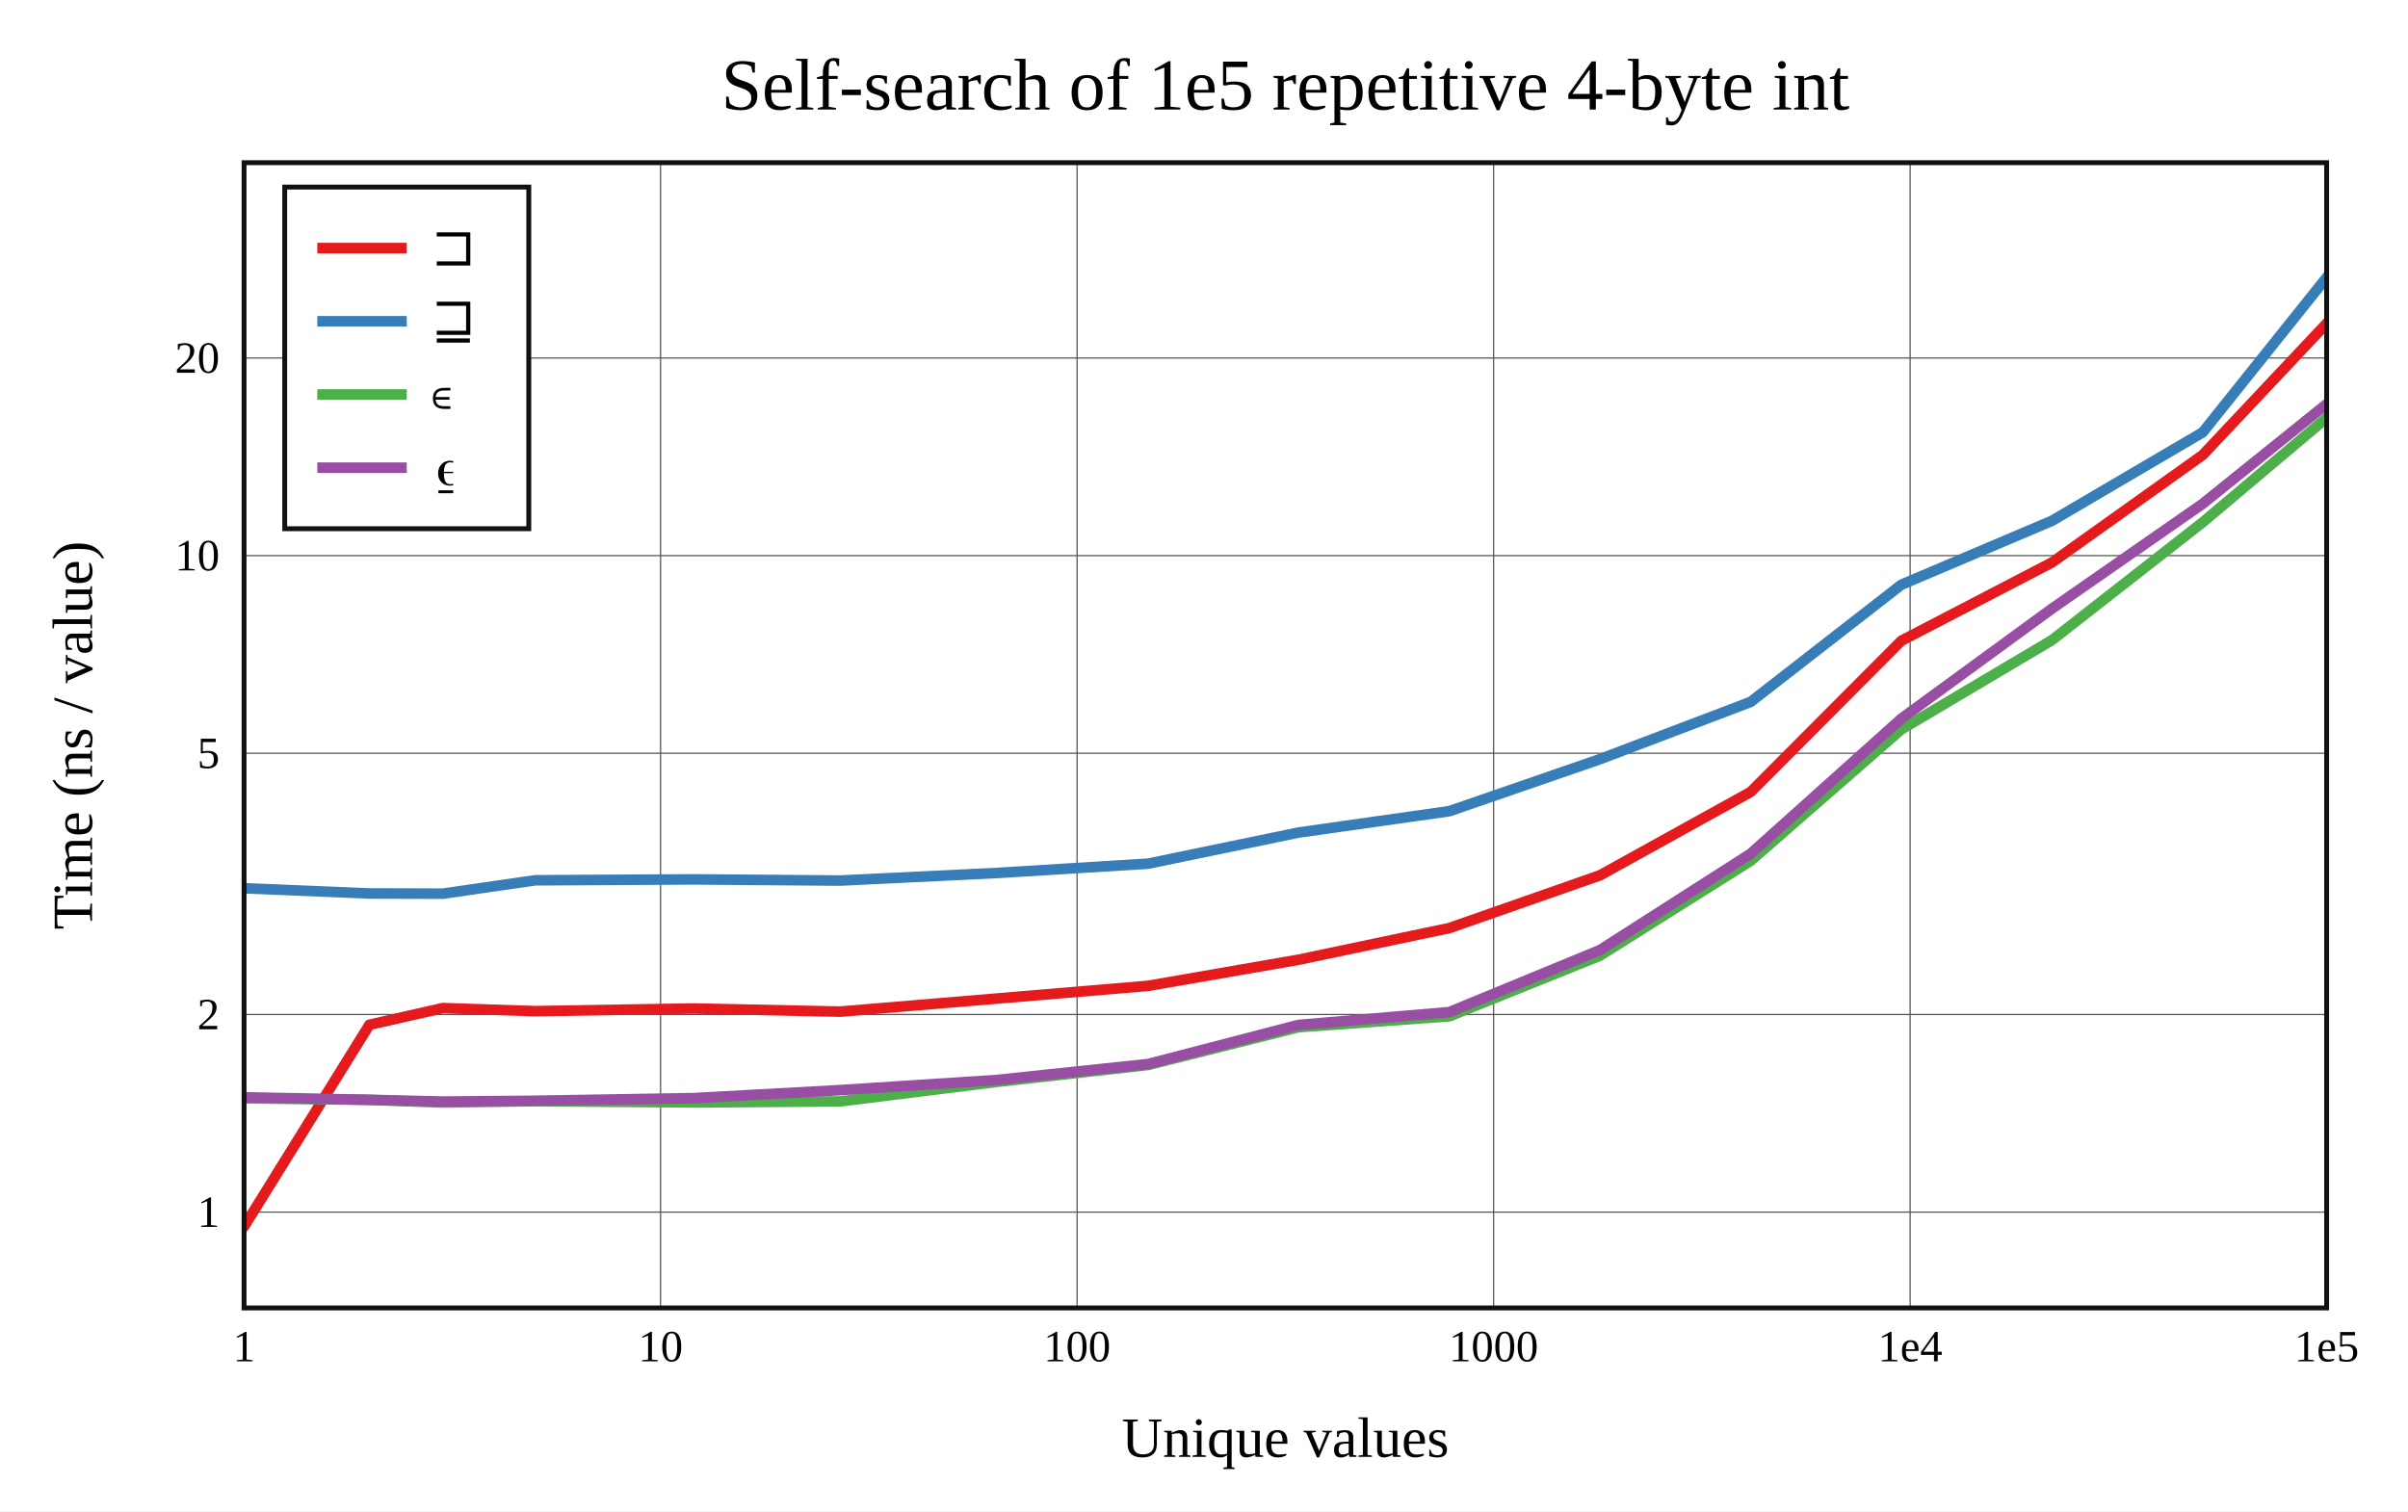
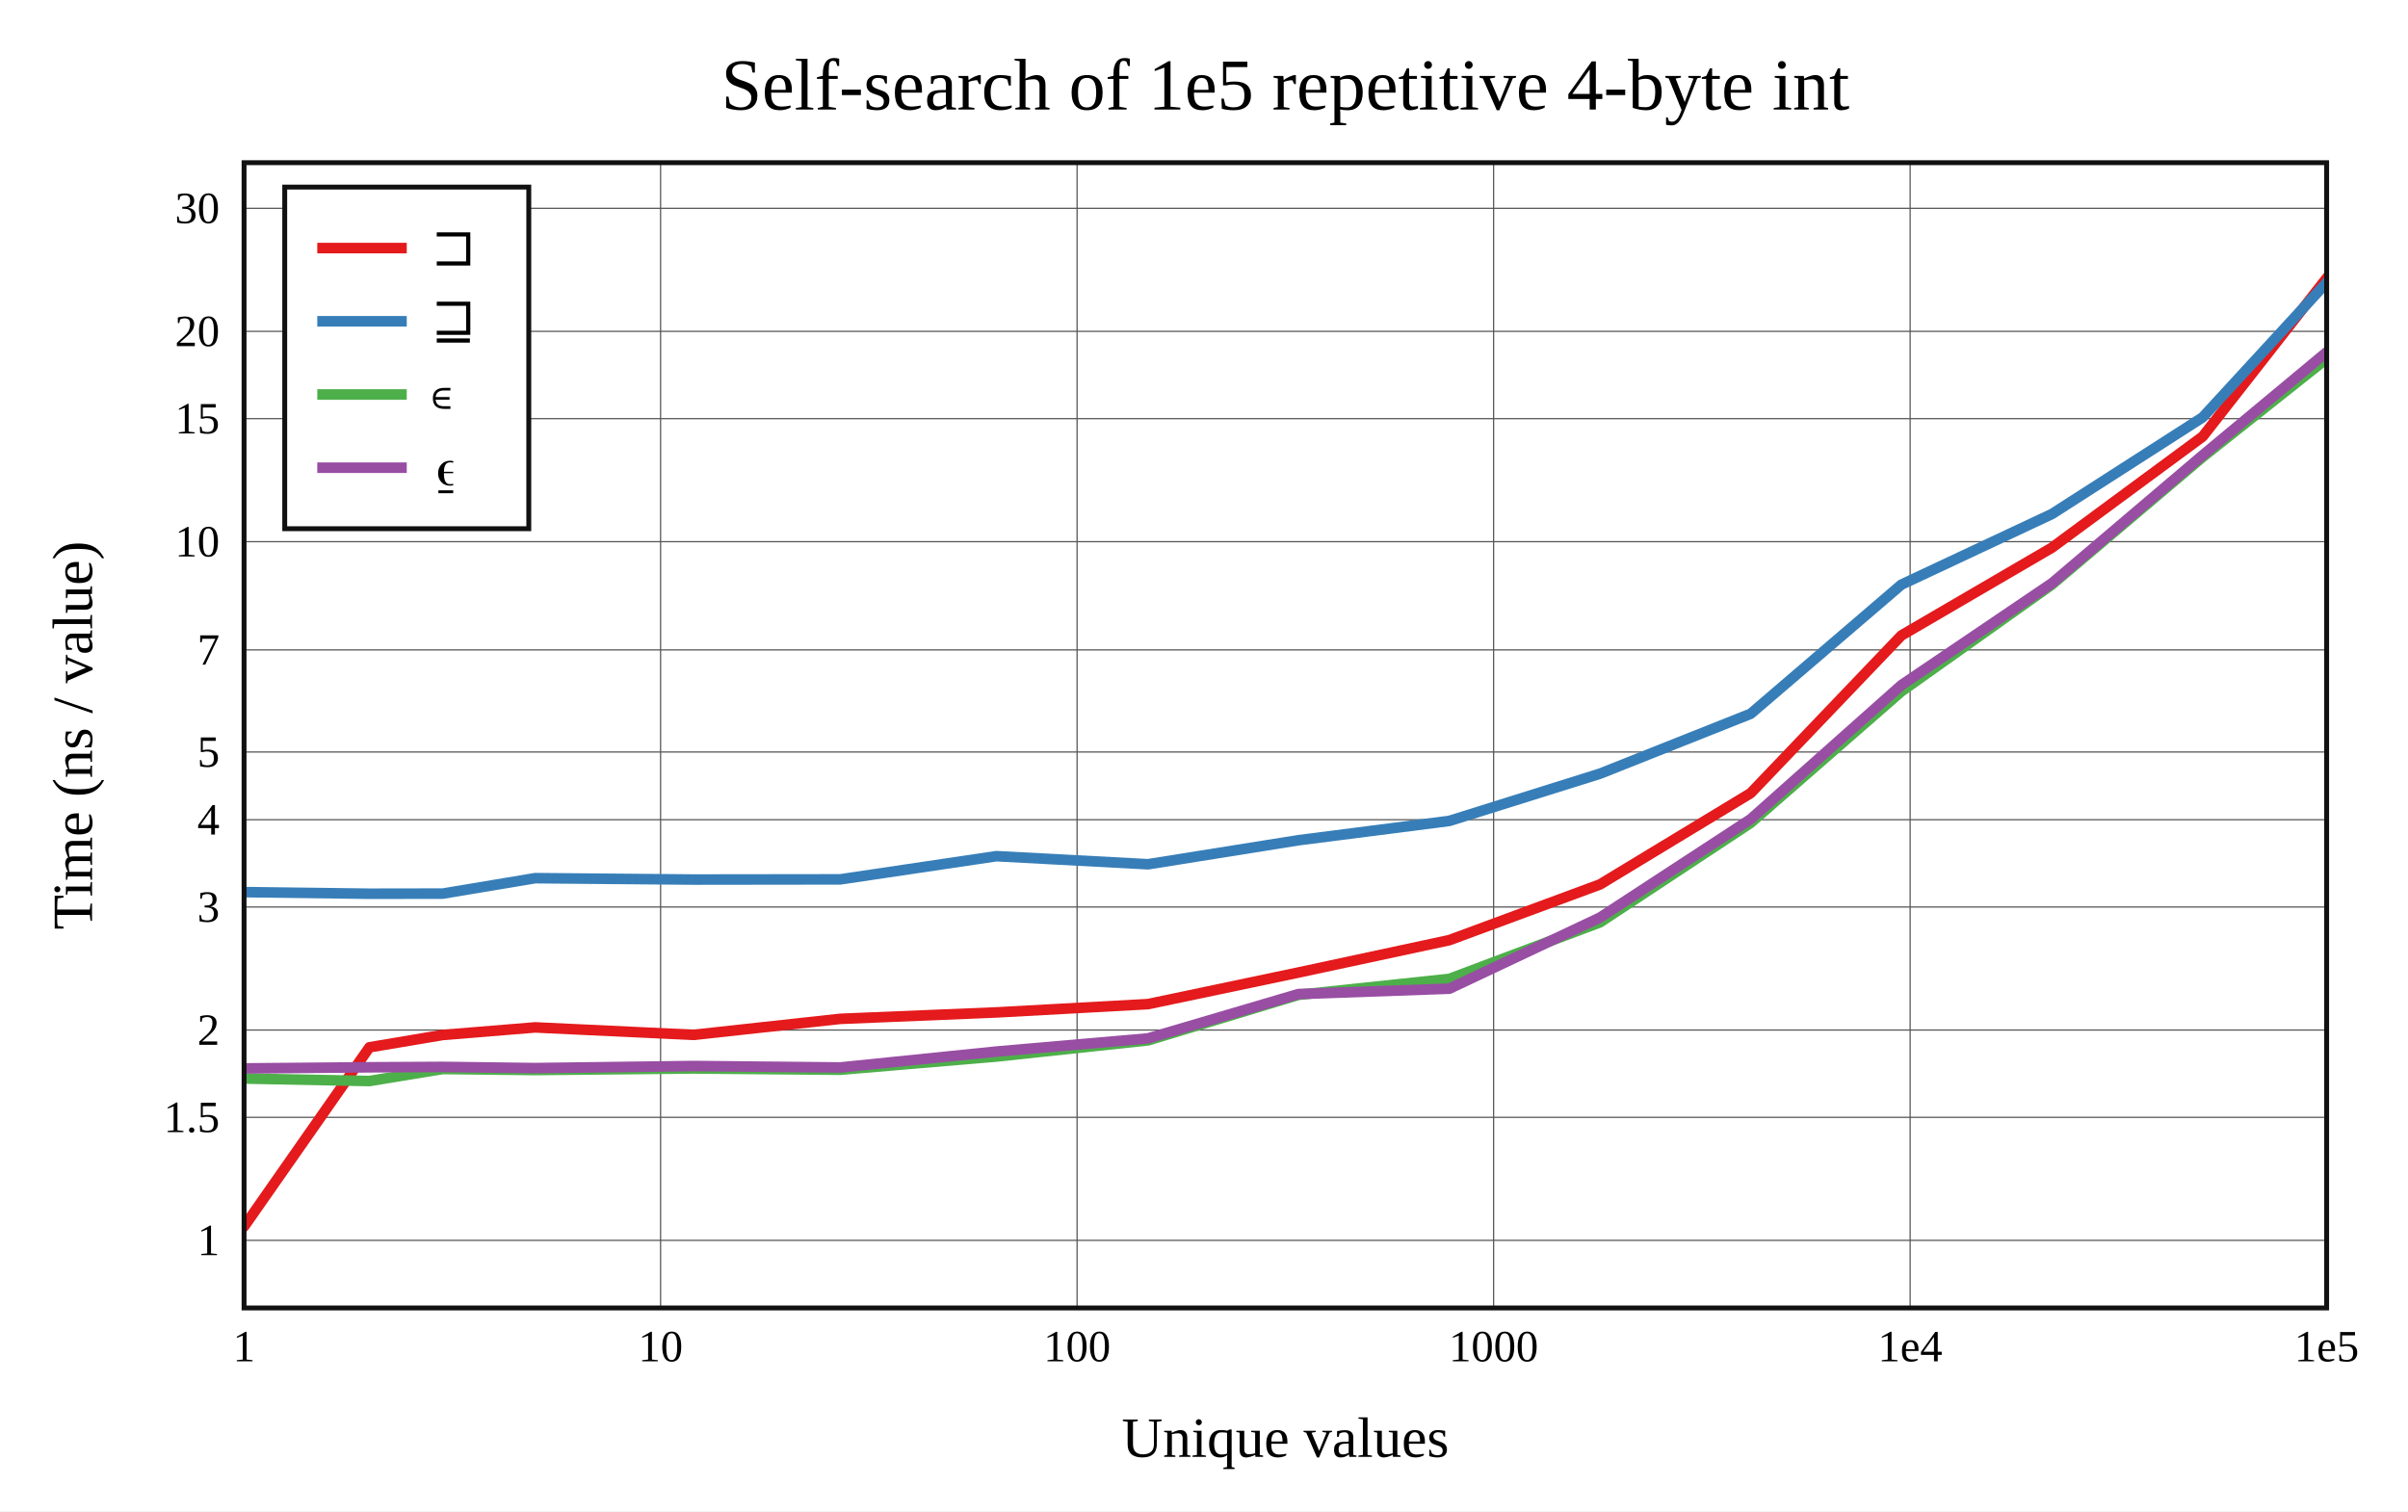
<svg xmlns="http://www.w3.org/2000/svg" viewBox="-60 -40 592 371.6" height="557.4" width="888">
  <g stroke-width="2.6" font-size="14px" text-anchor="middle">
    <defs>
      <clipPath id="clip">
        <rect x="0" y="0" width="512" height="281.6" />
      </clipPath>
    </defs>
    <rect fill="white" x="-60" y="-40" width="592" height="371.6" />
    <text dy="0.33em" font-size="18px" x="256" y="-19">Self-search of 1e5 repetitive 4-byte int</text>
    <text dy="0.33em" x="256" y="313.6">Unique values</text>
    <text dy="0.33em" transform="rotate(-90)" x="-140.8" y="-42">Time (ns / value)</text>
    <g stroke-width="0.3" stroke="#555">
      <path d="M102.4 0v281.6" />
      <path d="M204.8 0v281.6" />
      <path d="M307.2 0v281.6" />
      <path d="M409.6 0v281.6" />
-       <path d="M0 258.039h512" />
-       <path d="M0 209.446h512" />
-       <path d="M0 145.21h512" />
-       <path d="M0 96.617h512" />
-       <path d="M0 48.024h512" />
+       <path d="M0 264.984h512" />
+       <path d="M0 234.733h512" />
+       <path d="M0 213.269h512" />
+       <path d="M0 183.018h512" />
+       <path d="M0 161.554h512" />
+       <path d="M0 144.905h512" />
+       <path d="M0 119.801h512" />
+       <path d="M0 93.19h512" />
+       <path d="M0 62.939h512" />
+       <path d="M0 41.475h512" />
+       <path d="M0 11.224h512" />
    </g>
    <g font-size="11px">
      <text dy="0.33em" x="0" y="291.1">1</text>
      <text dy="0.33em" x="102.4" y="291.1">10</text>
      <text dy="0.33em" x="204.8" y="291.1">100</text>
      <text dy="0.33em" x="307.2" y="291.1">1000</text>
      <text dy="0.33em" x="409.6" y="291.1">1e4</text>
      <text dy="0.33em" x="512" y="291.1">1e5</text>
      <g text-anchor="end">
-         <text dy="0.33em" x="-6" y="258.039">1</text>
-         <text dy="0.33em" x="-6" y="209.446">2</text>
-         <text dy="0.33em" x="-6" y="145.21">5</text>
-         <text dy="0.33em" x="-6" y="96.617">10</text>
-         <text dy="0.33em" x="-6" y="48.024">20</text>
+         <text dy="0.33em" x="-6" y="264.984">1</text>
+         <text dy="0.33em" x="-6" y="234.733">1.5</text>
+         <text dy="0.33em" x="-6" y="213.269">2</text>
+         <text dy="0.33em" x="-6" y="183.018">3</text>
+         <text dy="0.33em" x="-6" y="161.554">4</text>
+         <text dy="0.33em" x="-6" y="144.905">5</text>
+         <text dy="0.33em" x="-6" y="119.801">7</text>
+         <text dy="0.33em" x="-6" y="93.19">10</text>
+         <text dy="0.33em" x="-6" y="62.939">15</text>
+         <text dy="0.33em" x="-6" y="41.475">20</text>
+         <text dy="0.33em" x="-6" y="11.224">30</text>
      </g>
    </g>
    <g clip-path="url(#clip)" fill="none" stroke-linecap="round" stroke-linejoin="round">
-       <path stroke="#e41a1c" d="M0 261.6L30.825 211.971L48.857 207.879L71.575 208.626L110.508 207.975L146.572 208.741L184.953 205.537L222.235 202.406L259.223 195.984L296.321 188.193L333.365 175.223L370.402 154.719L407.45 117.548L444.49 98.295L481.532 71.873L518.573 32.541" />
-       <path stroke="#377eb8" d="M0 178.406L30.825 179.686L48.857 179.738L71.575 176.45L110.508 176.225L146.572 176.514L184.953 174.657L222.235 172.362L259.223 164.711L296.321 159.451L333.365 146.661L370.402 132.585L407.45 103.77L444.49 88.043L481.532 66.302L518.573 20" />
-       <path stroke="#4daf4a" d="M0 230.056L30.825 230.438L48.857 231.095L71.575 230.76L110.508 231.076L146.572 230.81L184.953 226.03L222.235 221.855L259.223 212.573L296.321 209.888L333.365 194.971L370.402 171.655L407.45 139.339L444.49 117.381L481.532 88.416L518.573 57.187" />
-       <path stroke="#984ea3" d="M0 229.805L30.825 230.426L48.857 230.857L71.575 230.66L110.508 230.013L146.572 228.041L184.953 225.56L222.235 221.635L259.223 212.018L296.321 208.855L333.365 193.594L370.402 169.896L407.45 136.687L444.49 109.642L481.532 83.864L518.573 54.064" />
+       <path stroke="#e41a1c" d="M0 261.6L30.825 217.515L48.857 214.478L71.575 212.623L110.508 214.456L146.572 210.519L184.953 208.937L222.235 206.895L259.223 199.123L296.321 191.162L333.365 177.463L370.402 155.018L407.45 116.253L444.49 94.642L481.532 67.327L518.573 20" />
+       <path stroke="#377eb8" d="M0 179.355L30.825 179.751L48.857 179.723L71.575 175.926L110.508 176.267L146.572 176.221L184.953 170.519L222.235 172.506L259.223 166.597L296.321 161.85L333.365 150.232L370.402 135.504L407.45 103.753L444.49 86.37L481.532 62.603L518.573 22.346" />
+       <path stroke="#4daf4a" d="M0 225.19L30.825 225.806L48.857 222.852L71.575 223.102L110.508 222.717L146.572 223.033L184.953 219.784L222.235 215.804L259.223 204.619L296.321 200.691L333.365 186.783L370.402 162.327L407.45 130.005L444.49 103.705L481.532 72.36L518.573 42.959" />
+       <path stroke="#984ea3" d="M0 222.704L30.825 222.429L48.857 222.334L71.575 222.626L110.508 222.118L146.572 222.471L184.953 218.561L222.235 215.325L259.223 204.42L296.321 203.103L333.365 185.61L370.402 161.411L407.45 128.464L444.49 103.384L481.532 71.933L518.573 41.124" />
    </g>
    <rect stroke-width="1.2" stroke="#111" fill="none" x="0" y="0" width="512" height="281.6" />
    <g transform="translate(10,6)" text-anchor="start" font-size="13px">
      <rect stroke-width="1.2" stroke="#111" fill="white" x="0" y="0" width="60" height="84" />
      <path stroke="#e41a1c" d="M8 15h22" />
      <path stroke="#377eb8" d="M8 33h22" />
      <path stroke="#4daf4a" d="M8 51h22" />
      <path stroke="#984ea3" d="M8 69h22" />
      <text dy="0.33em" x="36" y="15">⊐</text>
      <text dy="0.33em" x="36" y="33">⊒</text>
      <text dy="0.33em" x="36" y="51">∊</text>
      <text dy="0.33em" x="36" y="69">⍷</text>
    </g>
  </g>
</svg>
